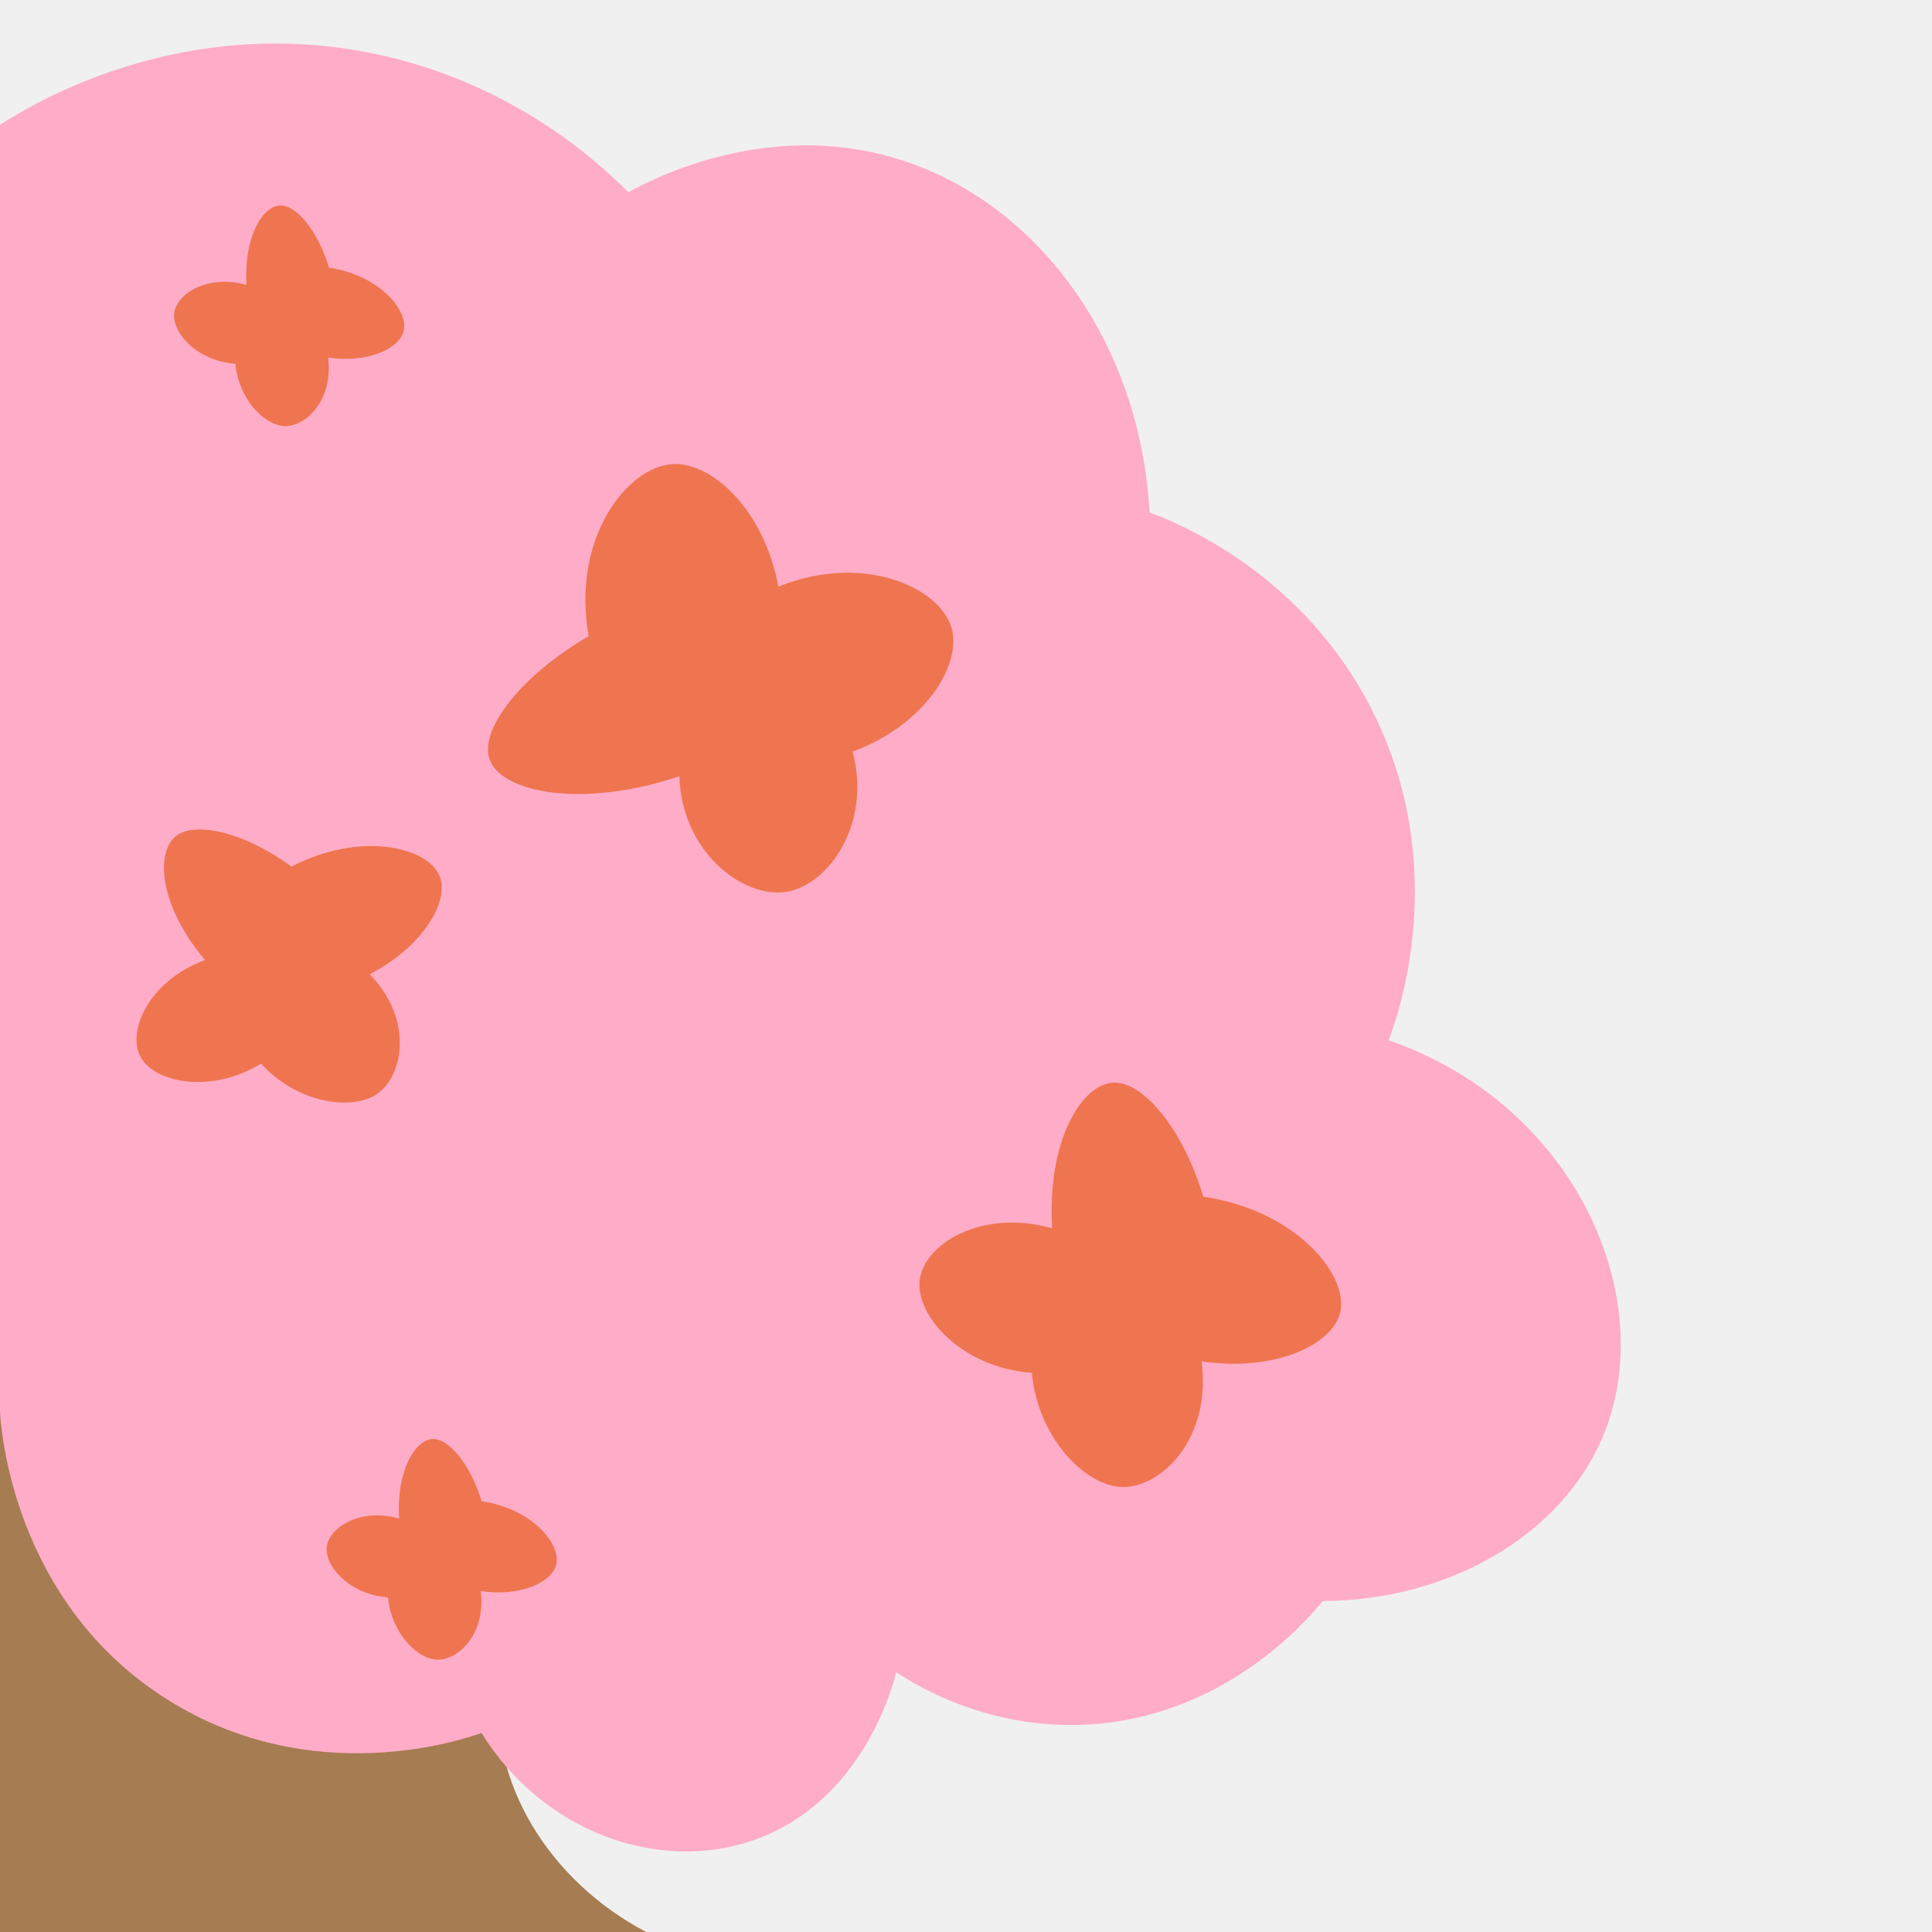
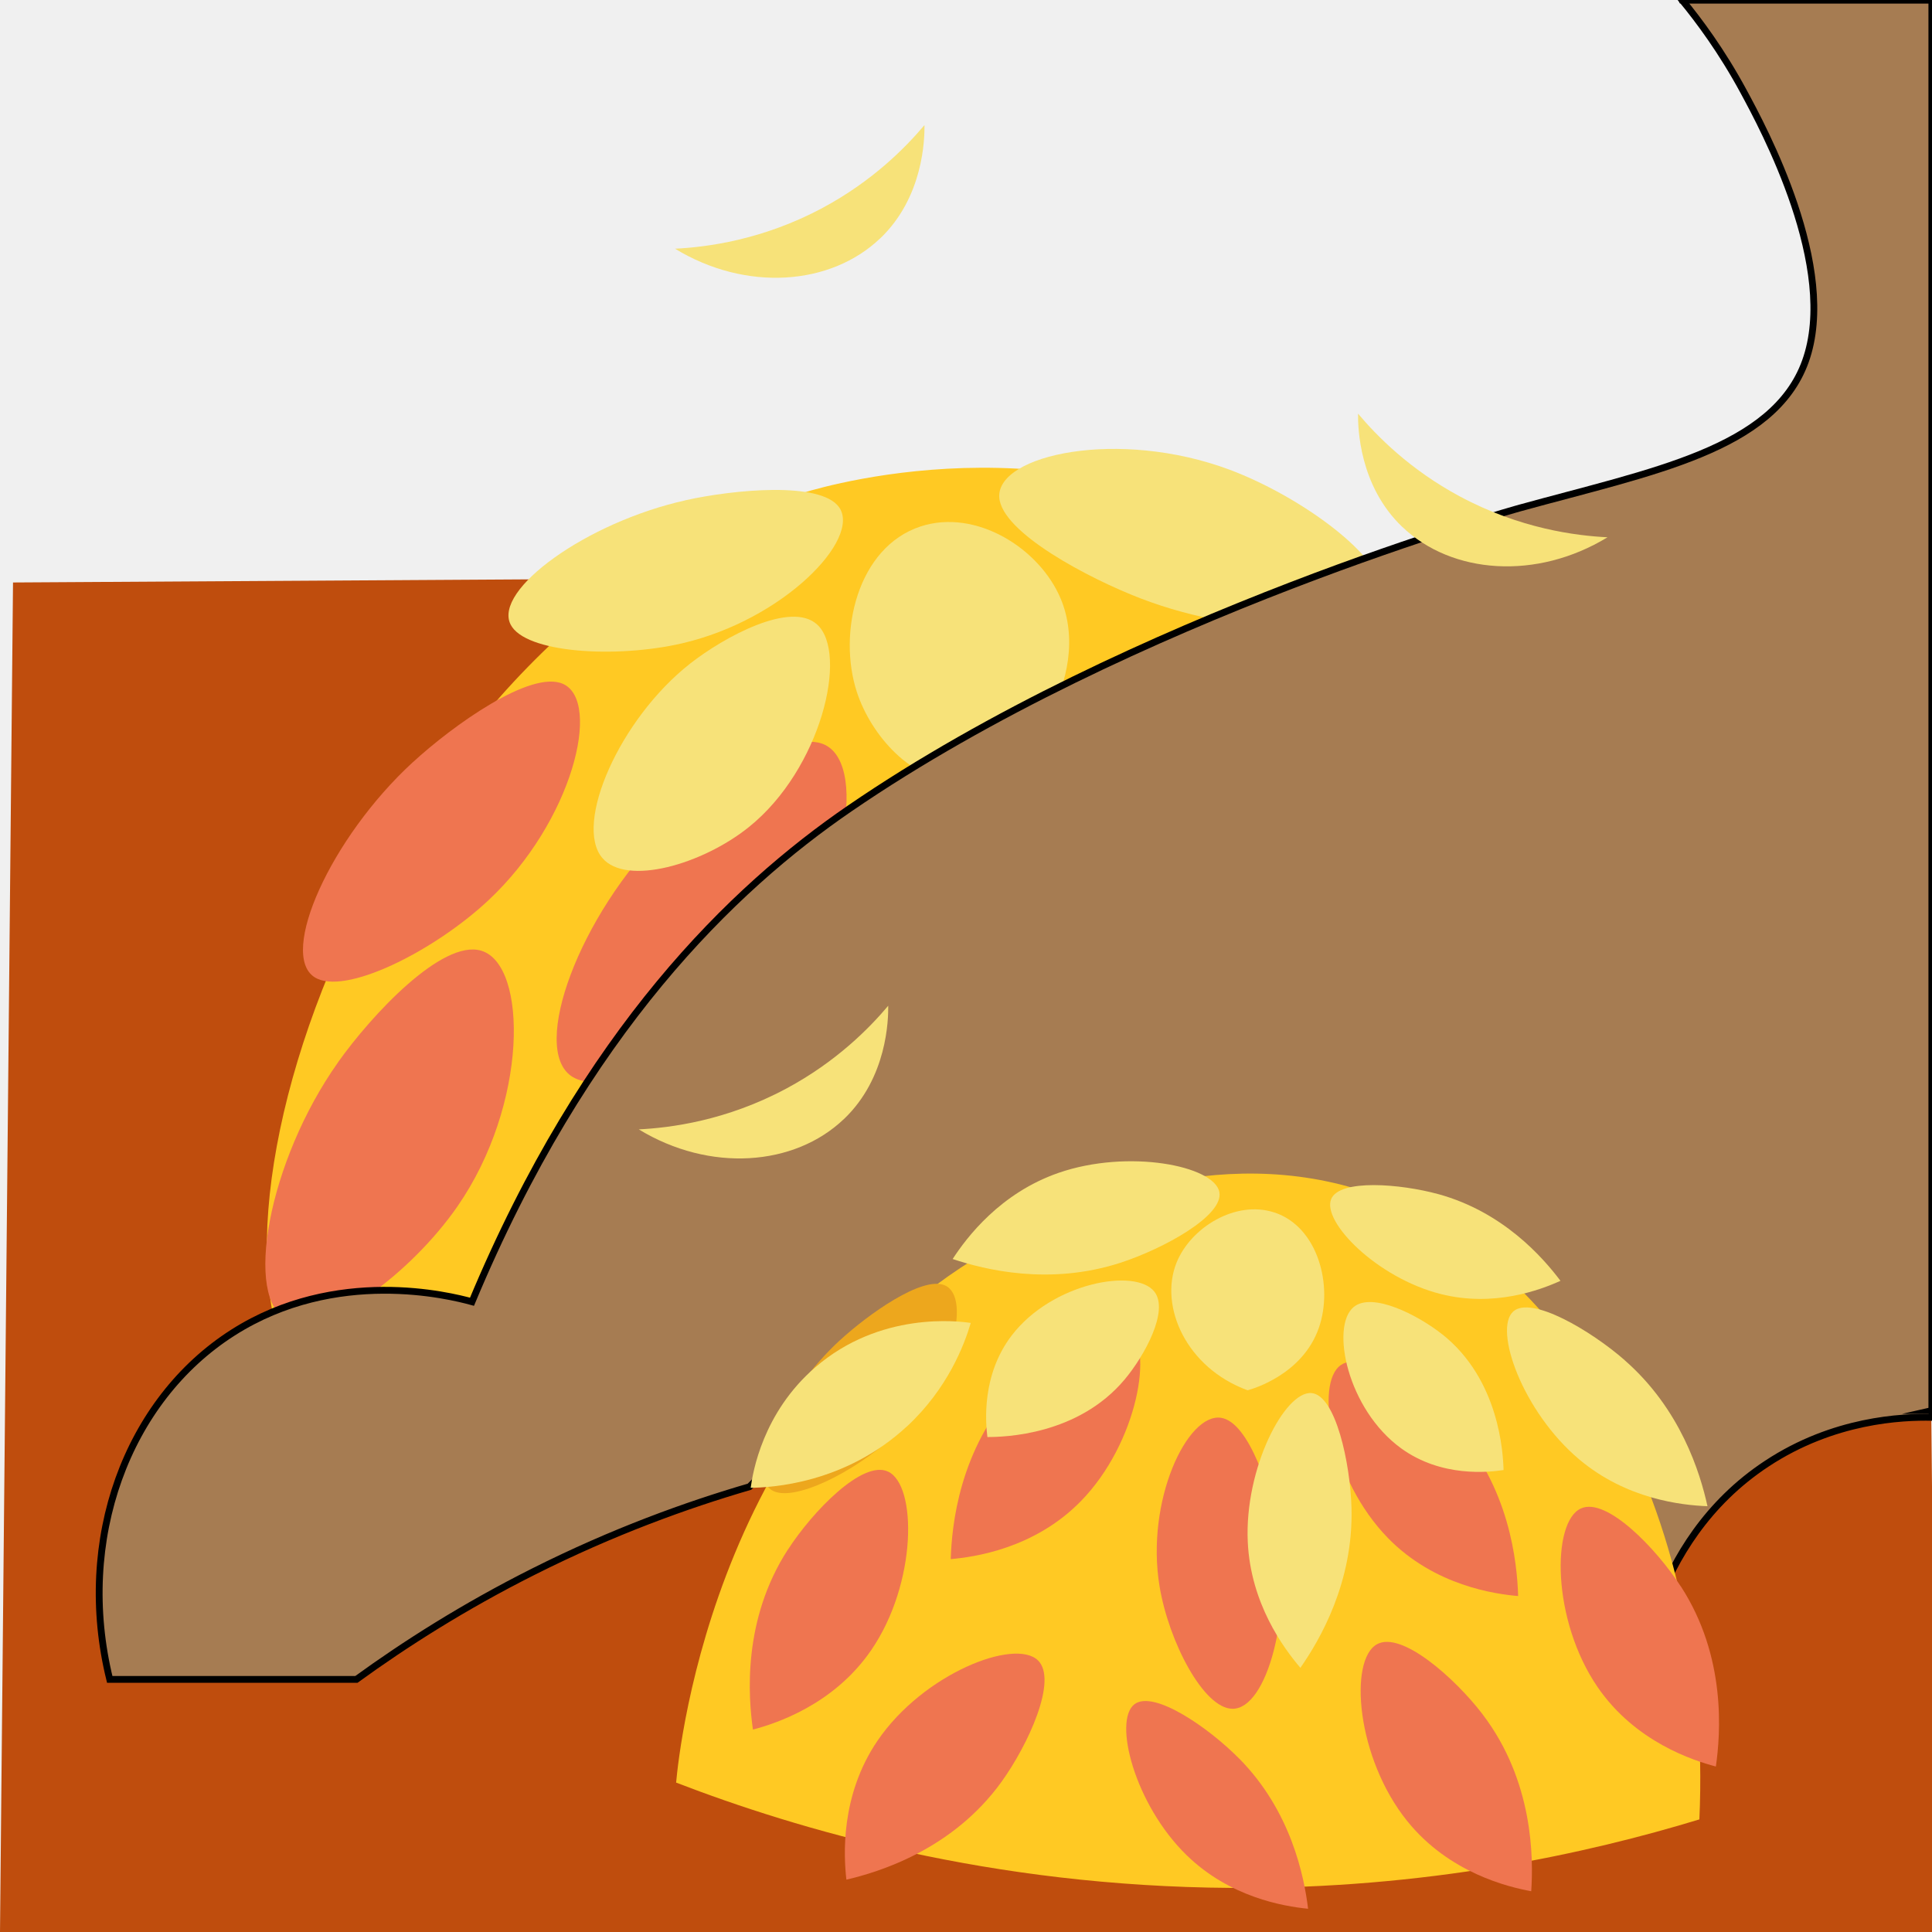
<svg xmlns="http://www.w3.org/2000/svg" width="100mm" height="100mm" viewBox="0 0 283.46 283.46">
  <defs>
-     <style>.uuid-b35fe99c-8249-46d6-a670-2e411fe930bd{fill:#a67c52;}.uuid-b35fe99c-8249-46d6-a670-2e411fe930bd,.uuid-4f141a23-1f5f-4ef1-b0d0-75bfe589db26,.uuid-81c842d3-7fad-4842-b335-bc5b0b44bceb,.uuid-e655edf4-5167-4cd3-a884-6450173def1d{stroke-width:0px;}.uuid-4f141a23-1f5f-4ef1-b0d0-75bfe589db26{fill:#ffacc8;}.uuid-81c842d3-7fad-4842-b335-bc5b0b44bceb{fill:#ef7550;}.uuid-e655edf4-5167-4cd3-a884-6450173def1d{fill:#6eaf86;}</style>
+     <style>.uuid-0565892f-d042-4cd8-87a7-ee4a2a0b07fc{fill:#bf4d0d;}.uuid-0565892f-d042-4cd8-87a7-ee4a2a0b07fc,.uuid-b247838b-0ba4-4b25-9600-57482ed391fb,.uuid-9fa387c8-0f12-4434-8173-904ef8e8b090,.uuid-f72caf33-fd22-4022-933f-ffa6dc5fd695,.uuid-55e8f04e-2dc4-4549-a403-240d5d3d8ce3,.uuid-1a956d53-f87b-4420-91f5-6b0074a5a297{stroke-width:0px;}.uuid-b247838b-0ba4-4b25-9600-57482ed391fb{fill:#f7e279;}.uuid-afdf0268-b49c-4c36-95b9-a7f3175d2fc7{fill:#a67c52;stroke:#000;stroke-miterlimit:10;}.uuid-9fa387c8-0f12-4434-8173-904ef8e8b090{fill:#eda71d;}.uuid-f72caf33-fd22-4022-933f-ffa6dc5fd695{fill:#ffc923;}.uuid-55e8f04e-2dc4-4549-a403-240d5d3d8ce3{fill:#fff;}.uuid-1a956d53-f87b-4420-91f5-6b0074a5a297{fill:#ef7550;}</style>
  </defs>
-   <g id="uuid-78e7b5f4-040e-4429-a6cd-f33bd2856706">
-     <path class="uuid-b35fe99c-8249-46d6-a670-2e411fe930bd" d="m94.8,283.46c-14.47-7.62-23.06-22.24-21.5-36.06,2.12-18.72,22.74-34.76,46.73-30.84,9.72-2.72,22.32-7.43,35.51-15.89,23.99-15.39,37.32-35.1,43.83-46.54-17.59,7.23-37.86,14.36-60.65,20.38-29.42,7.76-56.34,11.9-79.44,14.02,3.28-15.8,8.48-33.95,16.82-53.27,20.18-46.71,49.34-78.4,70.09-97.2-16.38,12.3-33.86,27.11-51.4,44.86C54.69,123.51,28.38,165.19,11.22,198.62c-4.01.71-7.74.72-11.22.19-49.82-7.63-66.26-128.95-67.81-141.12,1.25,40.5,2.49,81,3.74,121.5-10.15-2.18-28.09-7.47-45.79-21.5-25.05-19.85-34.29-45.04-37.38-55.14-1.2,10.73-2.3,34.31,9.94,59.69,19,39.4,55.81,53.35,63.9,56.2-10.01,3.57-28.35,8.65-51.4,6.54-26.16-2.39-45.03-12.79-54.21-18.69,25.7,27.09,49.01,36.18,65.62,39.45,21.74,4.28,42.8.72,61.01,16.06,8.56,7.21,13.2,15.83,15.73,21.67H94.8Z" />
+   <g id="uuid-6ff2e5b1-23f8-4e67-974b-854e938b83d0">
+     <path class="uuid-0565892f-d042-4cd8-87a7-ee4a2a0b07fc" d="m1.91,85.46c93.85-.57,187.71-1.14,281.56-1.71v199.72H0c.64-66,1.27-132.01,1.91-198.01Z" />
+     <path class="uuid-55e8f04e-2dc4-4549-a403-240d5d3d8ce3" d="m282.14,76.52l285.38-1.78v207.7h-283.46c-.64-68.64-1.28-137.28-1.92-205.92Z" />
+     <path class="uuid-f72caf33-fd22-4022-933f-ffa6dc5fd695" d="m45.71,204.85c-21.1-22.02,10.21-113.77,72.08-132.54,4.43-1.34,41.15-11.84,72.08,10.08,14.29,10.12,34.6,32.31,30.23,54.26-4.16,20.89-28.53,30.61-72.08,47.28-57.56,22.03-89.54,34.26-102.31,20.93Z" />
+     <path class="uuid-1a956d53-f87b-4420-91f5-6b0074a5a297" d="m49.6,155.86c-10.26,14.47-13.97,34.84-7.36,37.87,5.5,2.53,18.12-6.99,24.85-16.69,10.4-14.97,10.39-35.52,3.5-37.56-5.72-1.69-16.08,9.45-21,16.38Z" />
+     <path class="uuid-1a956d53-f87b-4420-91f5-6b0074a5a297" d="m60.58,111.82c-12.12,11.14-19.67,28.14-14.45,31.54,4.35,2.83,17.53-3.78,25.53-11.27,12.35-11.55,16.64-29.16,10.97-31.74-4.72-2.15-16.24,6.13-22.04,11.47Z" />
+     <path class="uuid-1a956d53-f87b-4420-91f5-6b0074a5a297" d="m97.57,121.83c-12.59,12.49-19.74,31.92-13.75,36.05,4.99,3.43,19.05-3.78,27.35-12.18,12.81-12.96,16.33-33.21,9.9-36.4-5.35-2.65-17.47,6.54-23.5,12.53Z" />
+     <path class="uuid-b247838b-0ba4-4b25-9600-57482ed391fb" d="m101.27,97.35c-10.37,8.13-17.13,23.58-12.89,28.54,3.53,4.13,14.65.96,21.5-4.55,10.58-8.49,14.64-25.48,10.01-29.71-3.85-3.52-13.64,1.82-18.62,5.72Z" />
+     <path class="uuid-b247838b-0ba4-4b25-9600-57482ed391fb" d="m100.59,73.4c-14.58,3.24-28.23,13.16-25.68,18.22,2.12,4.21,15.47,5.01,25.16,2.77,14.94-3.46,26.32-15.35,23.04-19.97-2.73-3.84-15.53-2.58-22.51-1.03Z" />
+     <path class="uuid-b247838b-0ba4-4b25-9600-57482ed391fb" d="m135.07,77.24c-9.27,3.03-12.2,15.59-9.35,24.3,2.09,6.39,8.14,13.24,14.95,13.08,10-.22,19.71-15.47,14.95-26.79-3.11-7.4-12.44-13.25-20.56-10.59Z" />
+     <path class="uuid-b247838b-0ba4-4b25-9600-57482ed391fb" d="m167.41,87.82c15.79,6.06,34.69,5.42,35.28-.79.49-5.17-11.73-14.16-22.27-18.11-16.27-6.08-34.17-2.23-33.81,4.03.31,5.2,13.23,11.97,20.8,14.87Z" />
+     <path class="uuid-afdf0268-b49c-4c36-95b9-a7f3175d2fc7" d="m16.1,246.4c-5.03-20.45,2.51-40.98,18.09-50.89,15.14-9.63,31.85-5.4,35.06-4.52,16.61-39.79,38.29-60.64,55.41-72.37,41.39-28.37,98.38-44.1,98.38-44.1,19.32-5.34,37.15-8.51,41.84-21.49,4.95-13.72-6.23-34.37-9.05-39.58C252.61,7.48,249.22,2.96,246.79,0h36.67v207.95c-4.41-.09-14.43.33-24.23,6.79-17.63,11.6-19.09,32.52-19.22,35.06h-45.23c-1.89-9.15-3.44-21.58-2.26-36.19.78-9.66,2.57-18.04,4.52-24.88-9.36-1.33-28.79-2.8-50.89,5.65-17.92,6.86-29.83,17.28-36.19,23.75-9.19,2.68-20.02,6.59-31.66,12.44-10.28,5.16-18.94,10.7-26.01,15.83H16.1Z" />
+     <path class="uuid-afdf0268-b49c-4c36-95b9-a7f3175d2fc7" d="m283.46,206.94c11.22-2.58,43.67-8.49,78.92,7.48,23.14,10.48,37.55,25.89,44.84,34.99,14.96-.14,29.92-.27,44.88-.41-.64-4.07-1.91-10.05-4.67-16.82-9.87-24.2-29.18-34.91-27.1-38.32,1.59-2.61,14.48,1.14,26.17,7.48,10.53,5.71,29.08,18.42,43.93,46.73,11.53.31,23.05.62,34.58.93-5.34-16.48-17.48-46.46-44.86-74.77-23.87-24.68-49.09-37.51-64.49-43.93,9.7-13.82,12.87-26.37,14.02-34.58C434.53,60.91,413.97,24.3,378.27,0h-94.8v206.94Z" />
+     <path class="uuid-f72caf33-fd22-4022-933f-ffa6dc5fd695" d="m249.33,266.94c2.05-45.79-19.81-83.28-50.31-92.5-22.95-6.93-44.47,4.05-50.31,7.03-43.5,22.21-49.05,74.96-49.51,80.07,17.79,6.85,46.05,15.23,81.46,15.45,28.62.18,52.23-5.04,68.67-10.05Z" />
+     <path class="uuid-1a956d53-f87b-4420-91f5-6b0074a5a297" d="m115.61,227.33c-6.72,10.35-5.82,21.68-5.14,26.43,3.26-.86,11.81-3.58,17.35-11.65,6.74-9.82,6.76-24.25,2.45-26.21-3.75-1.71-11.05,5.87-14.65,11.43Z" />
+     <path class="uuid-9fa387c8-0f12-4434-8173-904ef8e8b090" d="m123.27,196.6c-8.46,7.77-13.73,19.64-10.08,22.01,3.04,1.98,12.23-2.64,17.82-7.86,8.62-8.06,11.62-20.35,7.65-22.15-3.29-1.5-11.33,4.28-15.38,8Z" />
+     <path class="uuid-1a956d53-f87b-4420-91f5-6b0074a5a297" d="m149.09,203.59c-8.4,9.04-9.45,20.35-9.6,25.16,3.36-.29,12.25-1.5,19.09-8.5,8.33-8.52,10.82-22.73,6.91-25.4-3.4-2.32-11.89,3.89-16.4,8.74Z" />
+     <path class="uuid-1a956d53-f87b-4420-91f5-6b0074a5a297" d="m246.61,232.75c6.72,10.35,5.82,21.68,5.14,26.43-3.26-.86-11.81-3.58-17.35-11.65-6.74-9.82-6.76-24.25-2.45-26.21,3.75-1.71,11.05,5.87,14.65,11.43Z" />
+     <path class="uuid-1a956d53-f87b-4420-91f5-6b0074a5a297" d="m181.84,258.04c7.59,7.71,9.5,17.24,10.08,22.01-3.63-.36-11.49-1.69-17.82-7.86-7.64-7.44-10.81-19.75-7.65-22.15,2.82-2.14,10.93,3.47,15.38,8Z" />
+     <path class="uuid-1a956d53-f87b-4420-91f5-6b0074a5a297" d="m213.14,209.01c8.4,9.04,9.45,20.35,9.6,25.16-3.36-.29-12.25-1.5-19.09-8.5-8.33-8.52-10.82-22.73-6.91-25.4,3.4-2.32,11.89,3.89,16.4,8.74Z" />
+     <path class="uuid-b247838b-0ba4-4b25-9600-57482ed391fb" d="m211.6,195.76c8.39,6.65,8.93,17.46,9,19.92-2.16.33-9.09,1.11-15.01-3.17-7.91-5.72-10.42-17.88-6.99-20.74,2.73-2.27,9.44,1.18,12.99,3.99Z" />
+     <path class="uuid-b247838b-0ba4-4b25-9600-57482ed391fb" d="m211.03,175.2c9.48,2.61,15.3,9.24,17.92,12.72-3,1.36-9.78,3.9-17.56,1.94-9.38-2.37-17.47-10.61-16.08-13.94,1.25-2.97,10.16-2.24,15.71-.72Z" />
+     <path class="uuid-b247838b-0ba4-4b25-9600-57482ed391fb" d="m186.97,177.89c6.41,2.1,8.69,10.79,6.52,16.96-2.4,6.83-9.67,8.92-10.44,9.13-8.99-3.28-13-12.29-10.44-18.7,2.07-5.18,8.68-9.25,14.35-7.39Z" />
+     <path class="uuid-b247838b-0ba4-4b25-9600-57482ed391fb" d="m164.39,185.27c-10.39,3.37-19.85,1.04-24.62-.55,2.09-3.21,7-9.68,15.54-12.64,10.24-3.54,22.84-1.05,23.59,2.81.68,3.48-8.24,8.34-14.51,10.38Z" />
+     <path class="uuid-b247838b-0ba4-4b25-9600-57482ed391fb" d="m165.02,202.38c-6.87,8.21-17.7,8.46-20.15,8.46-.27-2.16-.87-9.11,3.57-14.91,5.93-7.75,18.15-9.94,20.92-6.43,2.2,2.79-1.43,9.41-4.34,12.88Z" />
+     <path class="uuid-1a956d53-f87b-4420-91f5-6b0074a5a297" d="m187.5,224.63c2.14,12.19-1.62,26.15-6.69,26.08-4.22-.05-9.33-9.83-10.68-17.96-2.08-12.55,4.08-25.51,9.03-24.73,4.11.65,7.31,10.77,8.34,16.61Z" />
+     <path class="uuid-1a956d53-f87b-4420-91f5-6b0074a5a297" d="m146.95,261.41c-7.21,10.02-18.09,13.28-22.77,14.37-.38-3.35-.94-12.3,4.57-20.39,6.71-9.85,20.15-15.09,23.54-11.78,2.95,2.88-1.47,12.43-5.34,17.8Z" />
+     <path class="uuid-1a956d53-f87b-4420-91f5-6b0074a5a297" d="m217.52,251.52c7.49,9.81,7.46,21.17,7.14,25.96-3.32-.61-12.05-2.67-18.19-10.29-7.48-9.28-8.6-23.66-4.44-25.95,3.61-1.99,11.47,5.01,15.49,10.27Z" />
+     <path class="uuid-b247838b-0ba4-4b25-9600-57482ed391fb" d="m133.06,209.28c-9.12,8.46-20.03,8.97-22.92,9.01.31-2.29,1.76-11,9.45-17.66,9.56-8.28,21.1-6.79,22.84-6.53-.94,3.17-3.34,9.59-9.37,15.19Z" />
+     <path class="uuid-b247838b-0ba4-4b25-9600-57482ed391fb" d="m198.29,221.24c.29,10.92-4.62,19.33-7.5,23.46-2.49-2.92-7.3-9.45-7.72-18.48-.5-10.82,5.46-22.2,9.37-21.83,3.53.34,5.67,10.27,5.85,16.86Z" />
+     <path class="uuid-b247838b-0ba4-4b25-9600-57482ed391fb" d="m238.37,199.57c8.22,7.19,11.07,16.51,12.15,21.42-3.83-.15-11.9-1.04-18.82-6.87-8.29-6.97-12.61-19.07-9.68-21.7,2.64-2.37,11.39,2.8,16.35,7.14Z" />
+     <path class="uuid-b247838b-0ba4-4b25-9600-57482ed391fb" d="m129.14,34.97c-7.27,6.95-19.69,7.86-30.1,1.52,4.58-.23,12.8-1.24,21.67-6,7.32-3.93,12.15-8.84,14.93-12.14.02,2.02-.14,10.55-6.49,16.62Z" />
+     <path class="uuid-b247838b-0ba4-4b25-9600-57482ed391fb" d="m205.75,77.31c7.27,6.95,19.69,7.86,30.1,1.52-4.58-.23-12.8-1.24-21.67-6-7.32-3.93-12.15-8.84-14.93-12.14-.02,2.02.14,10.55,6.49,16.62Z" />
+     <path class="uuid-b247838b-0ba4-4b25-9600-57482ed391fb" d="m123.82,164.18c-7.27,6.95-19.69,7.86-30.1,1.52,4.58-.23,12.8-1.24,21.67-6,7.32-3.93,12.15-8.84,14.93-12.14.02,2.02-.14,10.55-6.49,16.62Z" />
  </g>
-   <g id="uuid-a8c4bfd9-c144-4a5d-8bb1-c888c019b862">
-     <path class="uuid-e655edf4-5167-4cd3-a884-6450173def1d" d="m-41.89,211.92c-9.17,12.53-4.36,36.2,15.73,45.98-2.46,5.97-5.74,9.73-8.47,12.1-13.09,11.39-36.08,10.68-58.08-1.21-9.78,3.3-27.63,7.83-49.61,4.84-32.99-4.49-54.24-23.04-61.71-30.25-19.62.84-37.97-8.99-47.19-25.41-10.93-19.48-7.18-44.96,9.68-61.71,1.77-4.59,10.87-26.81,35.2-37.3,15.71-6.78,30.01-5.32,36.32-4.27-.41-1.4-7.01-25.84,9.61-43.79,11.35-12.26,26.25-13.65,29.91-13.89-.67-17.47,9.96-33.22,25.7-38.69,17.61-6.12,37.98,1.92,47.19,19.36,2.81-4.14,8.87-11.81,19.36-16.94C-20.76,12.17-4,17.03,0,18.31v188.77c-15.53-9.48-34.13-5.77-41.89,4.84Z" />
-     <path class="uuid-4f141a23-1f5f-4ef1-b0d0-75bfe589db26" d="m0,18.31C4.89,15.17,25.41,2.77,52.49,7.42c21.47,3.69,34.96,16.01,39.7,20.78,4.13-2.26,20.36-10.49,38.95-5.05,20.86,6.1,36.19,26.93,37.51,52.03,4.26,1.58,22.48,8.9,32.67,29.04,11.63,22.99,3.77,44.85,2.42,48.4,27.56,9.56,39.84,37.99,31.46,58.08-6.02,14.43-22.54,24.15-41.14,24.2-1.97,2.44-14.35,17.29-35.09,18.15-13.64.57-23.68-5.22-27.49-7.7-.25,1.13-4.57,18.94-20.91,24.64-14.11,4.92-31.02-1.33-39.93-15.73-2.7.97-24.75,8.46-45.98-4.84C1.83,235.13.11,209.42,0,207.08V18.31Z" />
-     <path class="uuid-81c842d3-7fad-4842-b335-bc5b0b44bceb" d="m86.37,93.33c-2.56-14.23,5.55-24.81,12.28-25.23,5.89-.37,13.51,6.86,15.55,17.97,12.49-5.05,23.7.15,25.41,6.05,1.56,5.37-3.89,14.27-14.52,18.15,2.83,10.47-3.44,19.55-9.68,20.57-6.36,1.04-15.4-5.83-15.73-16.94-14.51,4.82-26.09,2.3-27.83-2.42-1.6-4.32,4.41-12.24,14.52-18.15Z" />
-     <path class="uuid-81c842d3-7fad-4842-b335-bc5b0b44bceb" d="m42.77,127.14c10.2-5.27,19.93-2.83,21.7,1.33,1.55,3.64-2.27,10.33-10.23,14.47,6.5,6.63,4.98,15.08.9,17.68-3.72,2.36-11.62,1.19-16.84-4.57-7.3,4.48-15.51,2.82-17.62-.87-2.16-3.77,1.09-11.27,9.41-14.32-6.77-7.97-7.35-15.97-4.16-18.28,2.92-2.12,10.19-.34,16.84,4.57Z" />
-     <path class="uuid-81c842d3-7fad-4842-b335-bc5b0b44bceb" d="m176.55,175.57c13.69,2.06,21.36,11.53,20.08,16.99-1.13,4.78-9.65,8.75-20.34,7.18,1.53,11.36-6.03,18.76-11.87,18.42-5.31-.31-12.12-7.19-13.03-16.74-10.3-.76-17.06-8.35-16.45-13.59.62-5.35,9.17-10.54,19.44-7.61-.81-12.9,4.38-21.36,9.14-21.38,4.36-.02,10.13,7.01,13.03,16.74Z" />
-     <path class="uuid-81c842d3-7fad-4842-b335-bc5b0b44bceb" d="m48.27,39.27c7.47,1.12,11.66,6.29,10.96,9.27-.61,2.61-5.27,4.78-11.1,3.92.83,6.2-3.29,10.24-6.48,10.05-2.9-.17-6.61-3.92-7.11-9.13-5.62-.42-9.31-4.55-8.98-7.42.34-2.92,5.01-5.76,10.61-4.15-.44-7.04,2.39-11.66,4.99-11.67,2.38-.01,5.53,3.83,7.11,9.13Z" />
-     <path class="uuid-81c842d3-7fad-4842-b335-bc5b0b44bceb" d="m70.66,220.26c7.47,1.12,11.66,6.29,10.96,9.27-.61,2.61-5.27,4.78-11.1,3.92.83,6.2-3.29,10.24-6.48,10.05-2.9-.17-6.61-3.92-7.11-9.13-5.62-.42-9.31-4.55-8.98-7.42.34-2.92,5.01-5.76,10.61-4.15-.44-7.04,2.39-11.66,4.99-11.67,2.38-.01,5.53,3.83,7.11,9.13Z" />
+   <g id="uuid-4b3bc283-4566-45d6-a15d-d86cac70b993">
+     <path class="uuid-afdf0268-b49c-4c36-95b9-a7f3175d2fc7" d="m378.27,0c-14.47-7.62-23.06-22.24-21.5-36.06,2.12-18.72,22.74-34.76,46.73-30.84,9.72-2.72,22.32-7.43,35.51-15.89,23.99-15.39,37.32-35.1,43.83-46.54-17.59,7.23-37.86,14.36-60.65,20.38-29.42,7.76-56.34,11.9-79.44,14.02,3.28-15.8,8.48-33.95,16.82-53.27,20.18-46.71,49.34-78.4,70.09-97.2-16.38,12.3-33.86,27.11-51.4,44.86-40.12,40.59-66.43,82.27-83.59,115.7-4.01.71-7.74.72-11.22.19-49.82-7.63-66.26-128.95-67.81-141.12,1.25,40.5,2.49,81,3.74,121.5-10.15-2.18-28.09-7.47-45.79-21.5-25.05-19.85-34.29-45.04-37.38-55.14-1.2,10.73-2.3,34.31,9.94,59.69,19,39.4,55.81,53.35,63.9,56.2-10.01,3.57-28.35,8.65-51.4,6.54-26.16-2.39-45.03-12.79-54.21-18.69,25.7,27.09,49.01,36.18,65.62,39.45,21.74,4.28,42.8.72,61.01,16.06C239.63-14.46,244.27-5.84,246.79,0h131.47Z" />
  </g>
</svg>
